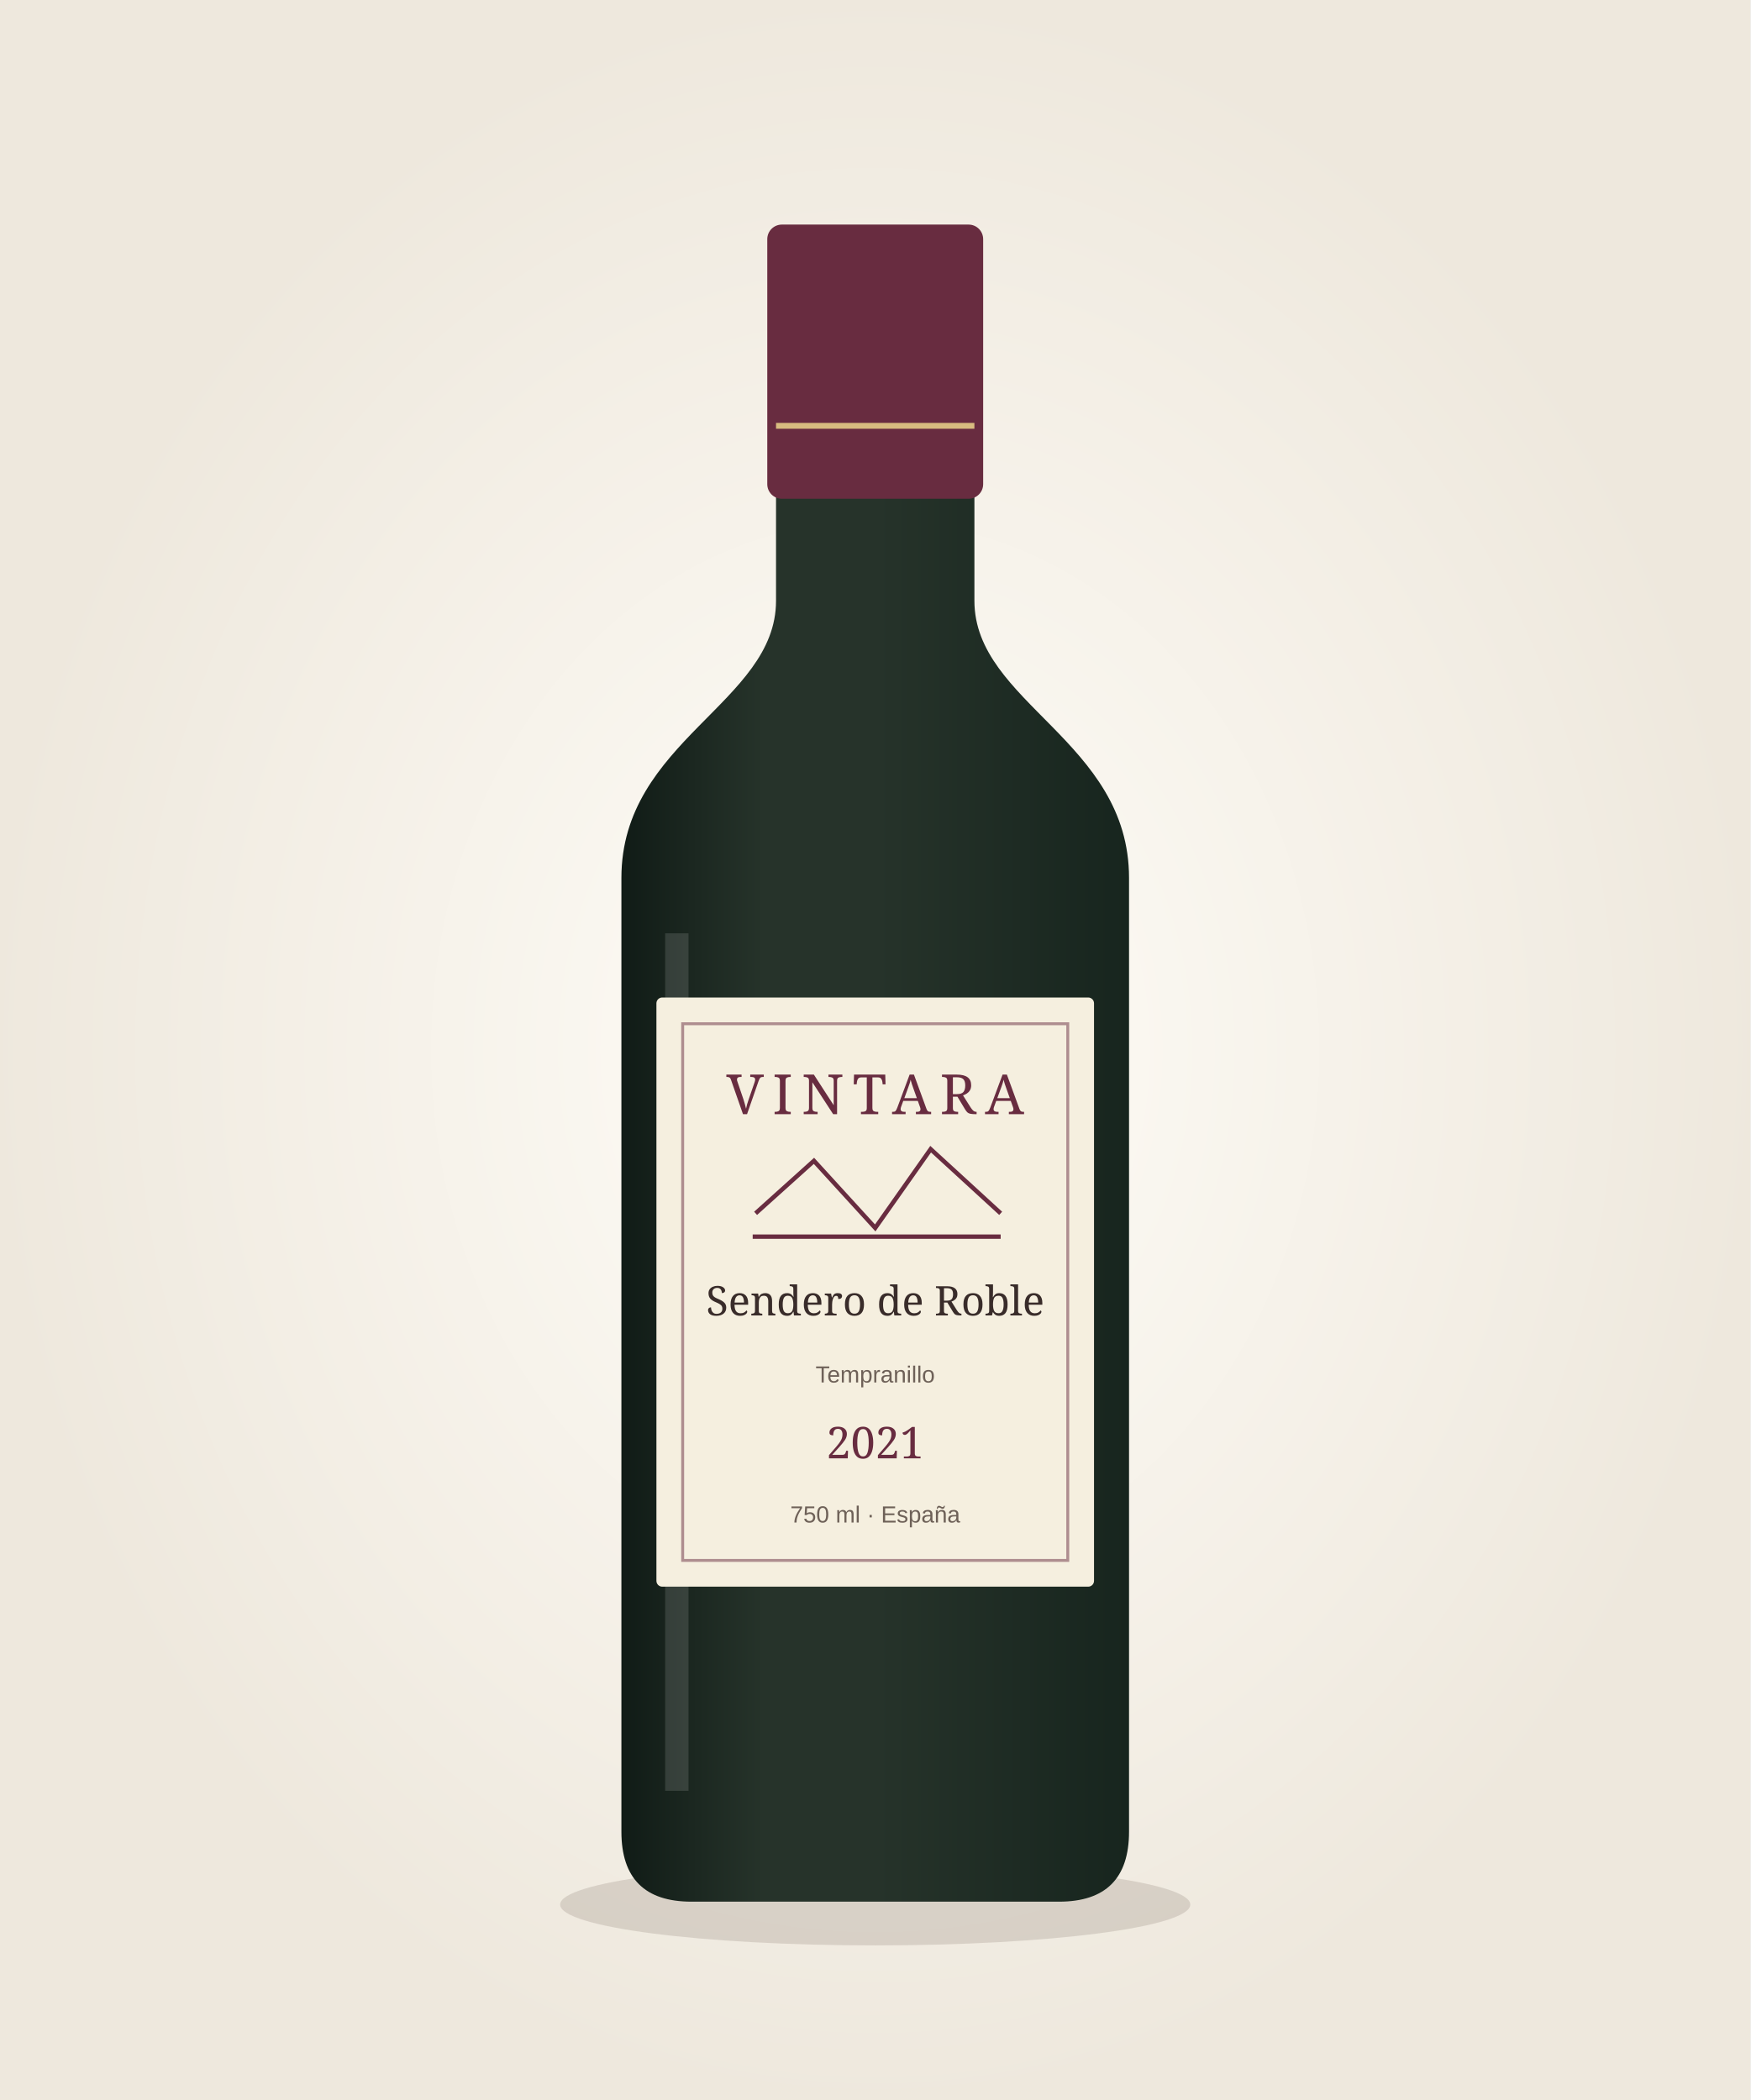
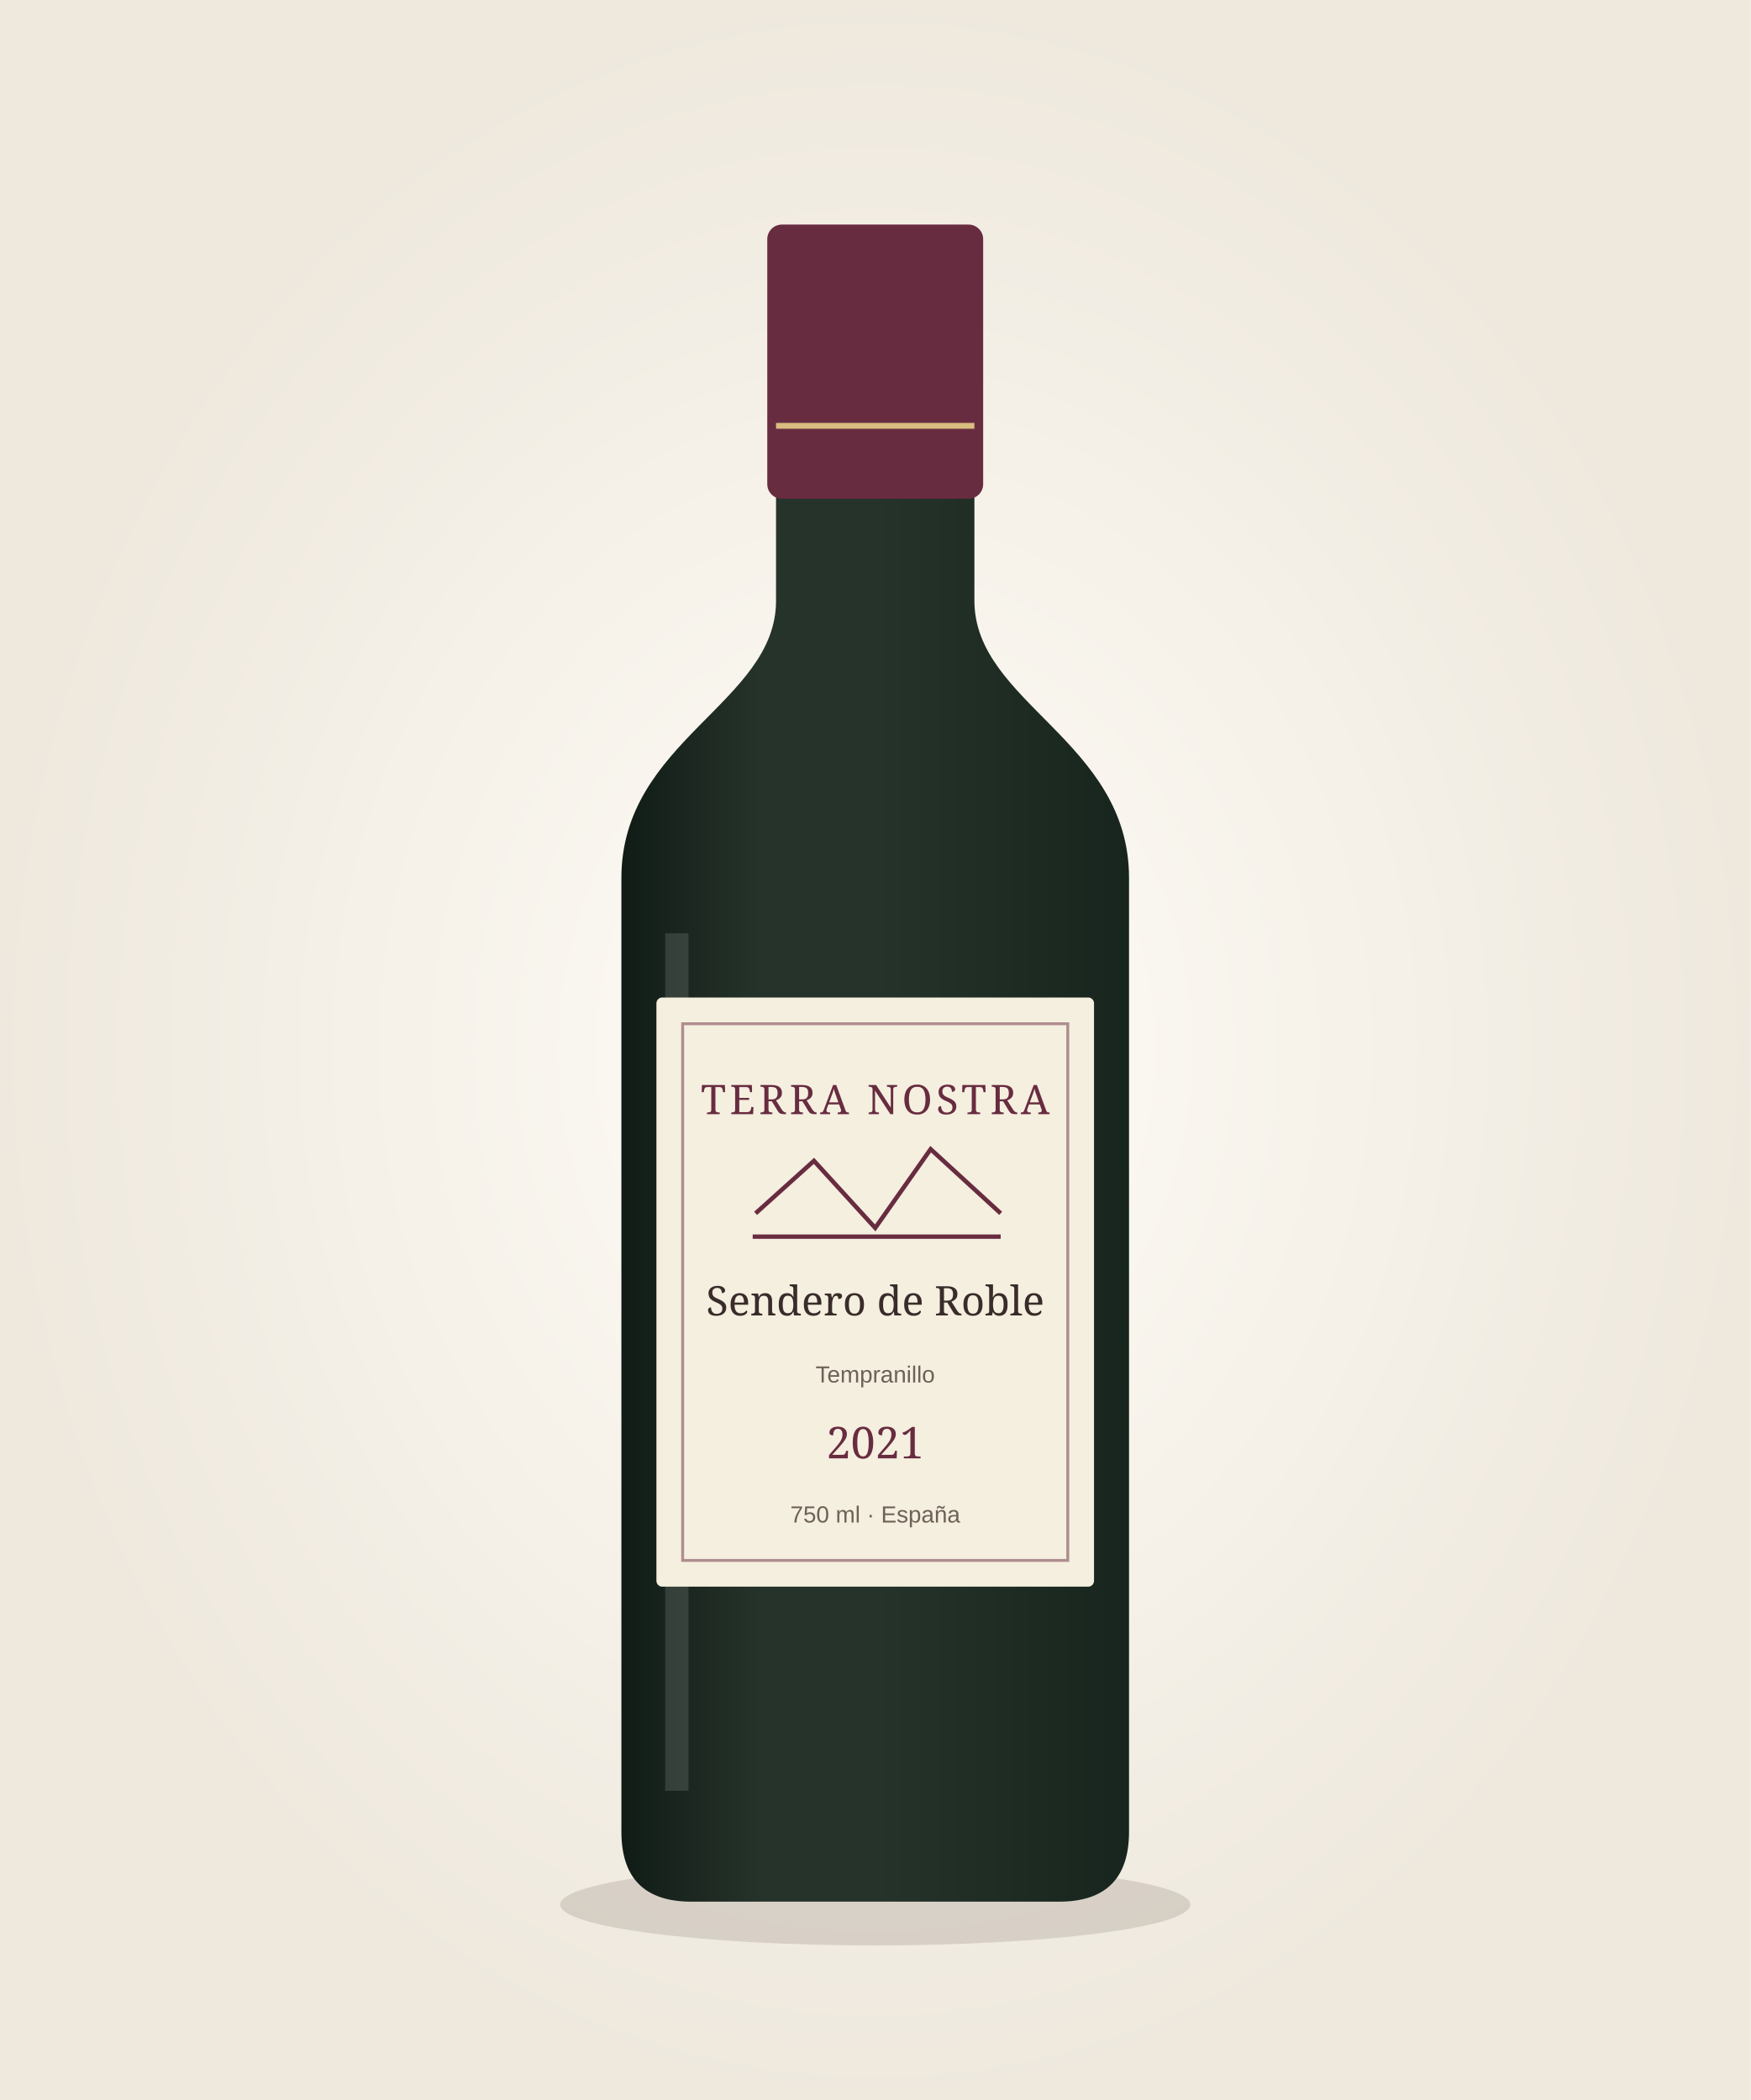
<svg xmlns="http://www.w3.org/2000/svg" width="600" height="720" viewBox="0 0 600 720" role="img" aria-label="Sendero de Roble, ilustración de botella">
  <defs>
    <linearGradient id="g">
      <stop stop-color="#101b16" />
      <stop offset=".28" stop-color="#26332a" />
      <stop offset=".5" stop-color="#26332a" />
      <stop offset="1" stop-color="#17251e" />
    </linearGradient>
    <radialGradient id="bg">
      <stop stop-color="#fffdf8" />
      <stop offset="1" stop-color="#eee8dd" />
    </radialGradient>
  </defs>
  <rect width="600" height="720" fill="url(#bg)" />
  <ellipse cx="300" cy="653" rx="108" ry="14" fill="#3d2820" opacity=".14" />
  <path d="M266 81h68v125c0 35 53 48 53 95v327q0 24-24 24H237q-24 0-24-24V301c0-47 53-60 53-95z" fill="url(#g)" />
  <path d="M232 320v294" stroke="#fff" stroke-width="8" opacity=".13" />
  <rect x="263" y="77" width="74" height="94" rx="5" fill="#682c40" />
  <path d="M266 146h68" stroke="#d8bc80" stroke-width="2" />
  <rect x="225" y="342" width="150" height="202" rx="2" fill="#f5efdf" />
  <rect x="234" y="351" width="132" height="184" fill="none" stroke="#682c40" opacity=".5" />
-   <text x="300" y="382" text-anchor="middle" font-family="Georgia,serif" font-size="19" letter-spacing="3" fill="#682c40">VINTARA</text>
+   <text x="300" y="382" text-anchor="middle" font-family="Georgia,serif" font-size="14" letter-spacing="1.3" fill="#682c40">TERRA NOSTRA</text>
  <path d="M259 416l20-18 21 23 19-27 24 22M258 424h85" fill="none" stroke="#682c40" stroke-width="1.5" />
  <text x="300" y="451" text-anchor="middle" font-family="Georgia,serif" font-size="14" fill="#392c2a">Sendero de Roble</text>
  <text x="300" y="474" text-anchor="middle" font-family="Arial,sans-serif" font-size="8" fill="#6e6158">Tempranillo</text>
  <text x="300" y="500" text-anchor="middle" font-family="Georgia,serif" font-size="15" fill="#682c40">2021</text>
  <text x="300" y="522" text-anchor="middle" font-family="Arial,sans-serif" font-size="8" fill="#6e6158">750 ml · España</text>
</svg>
